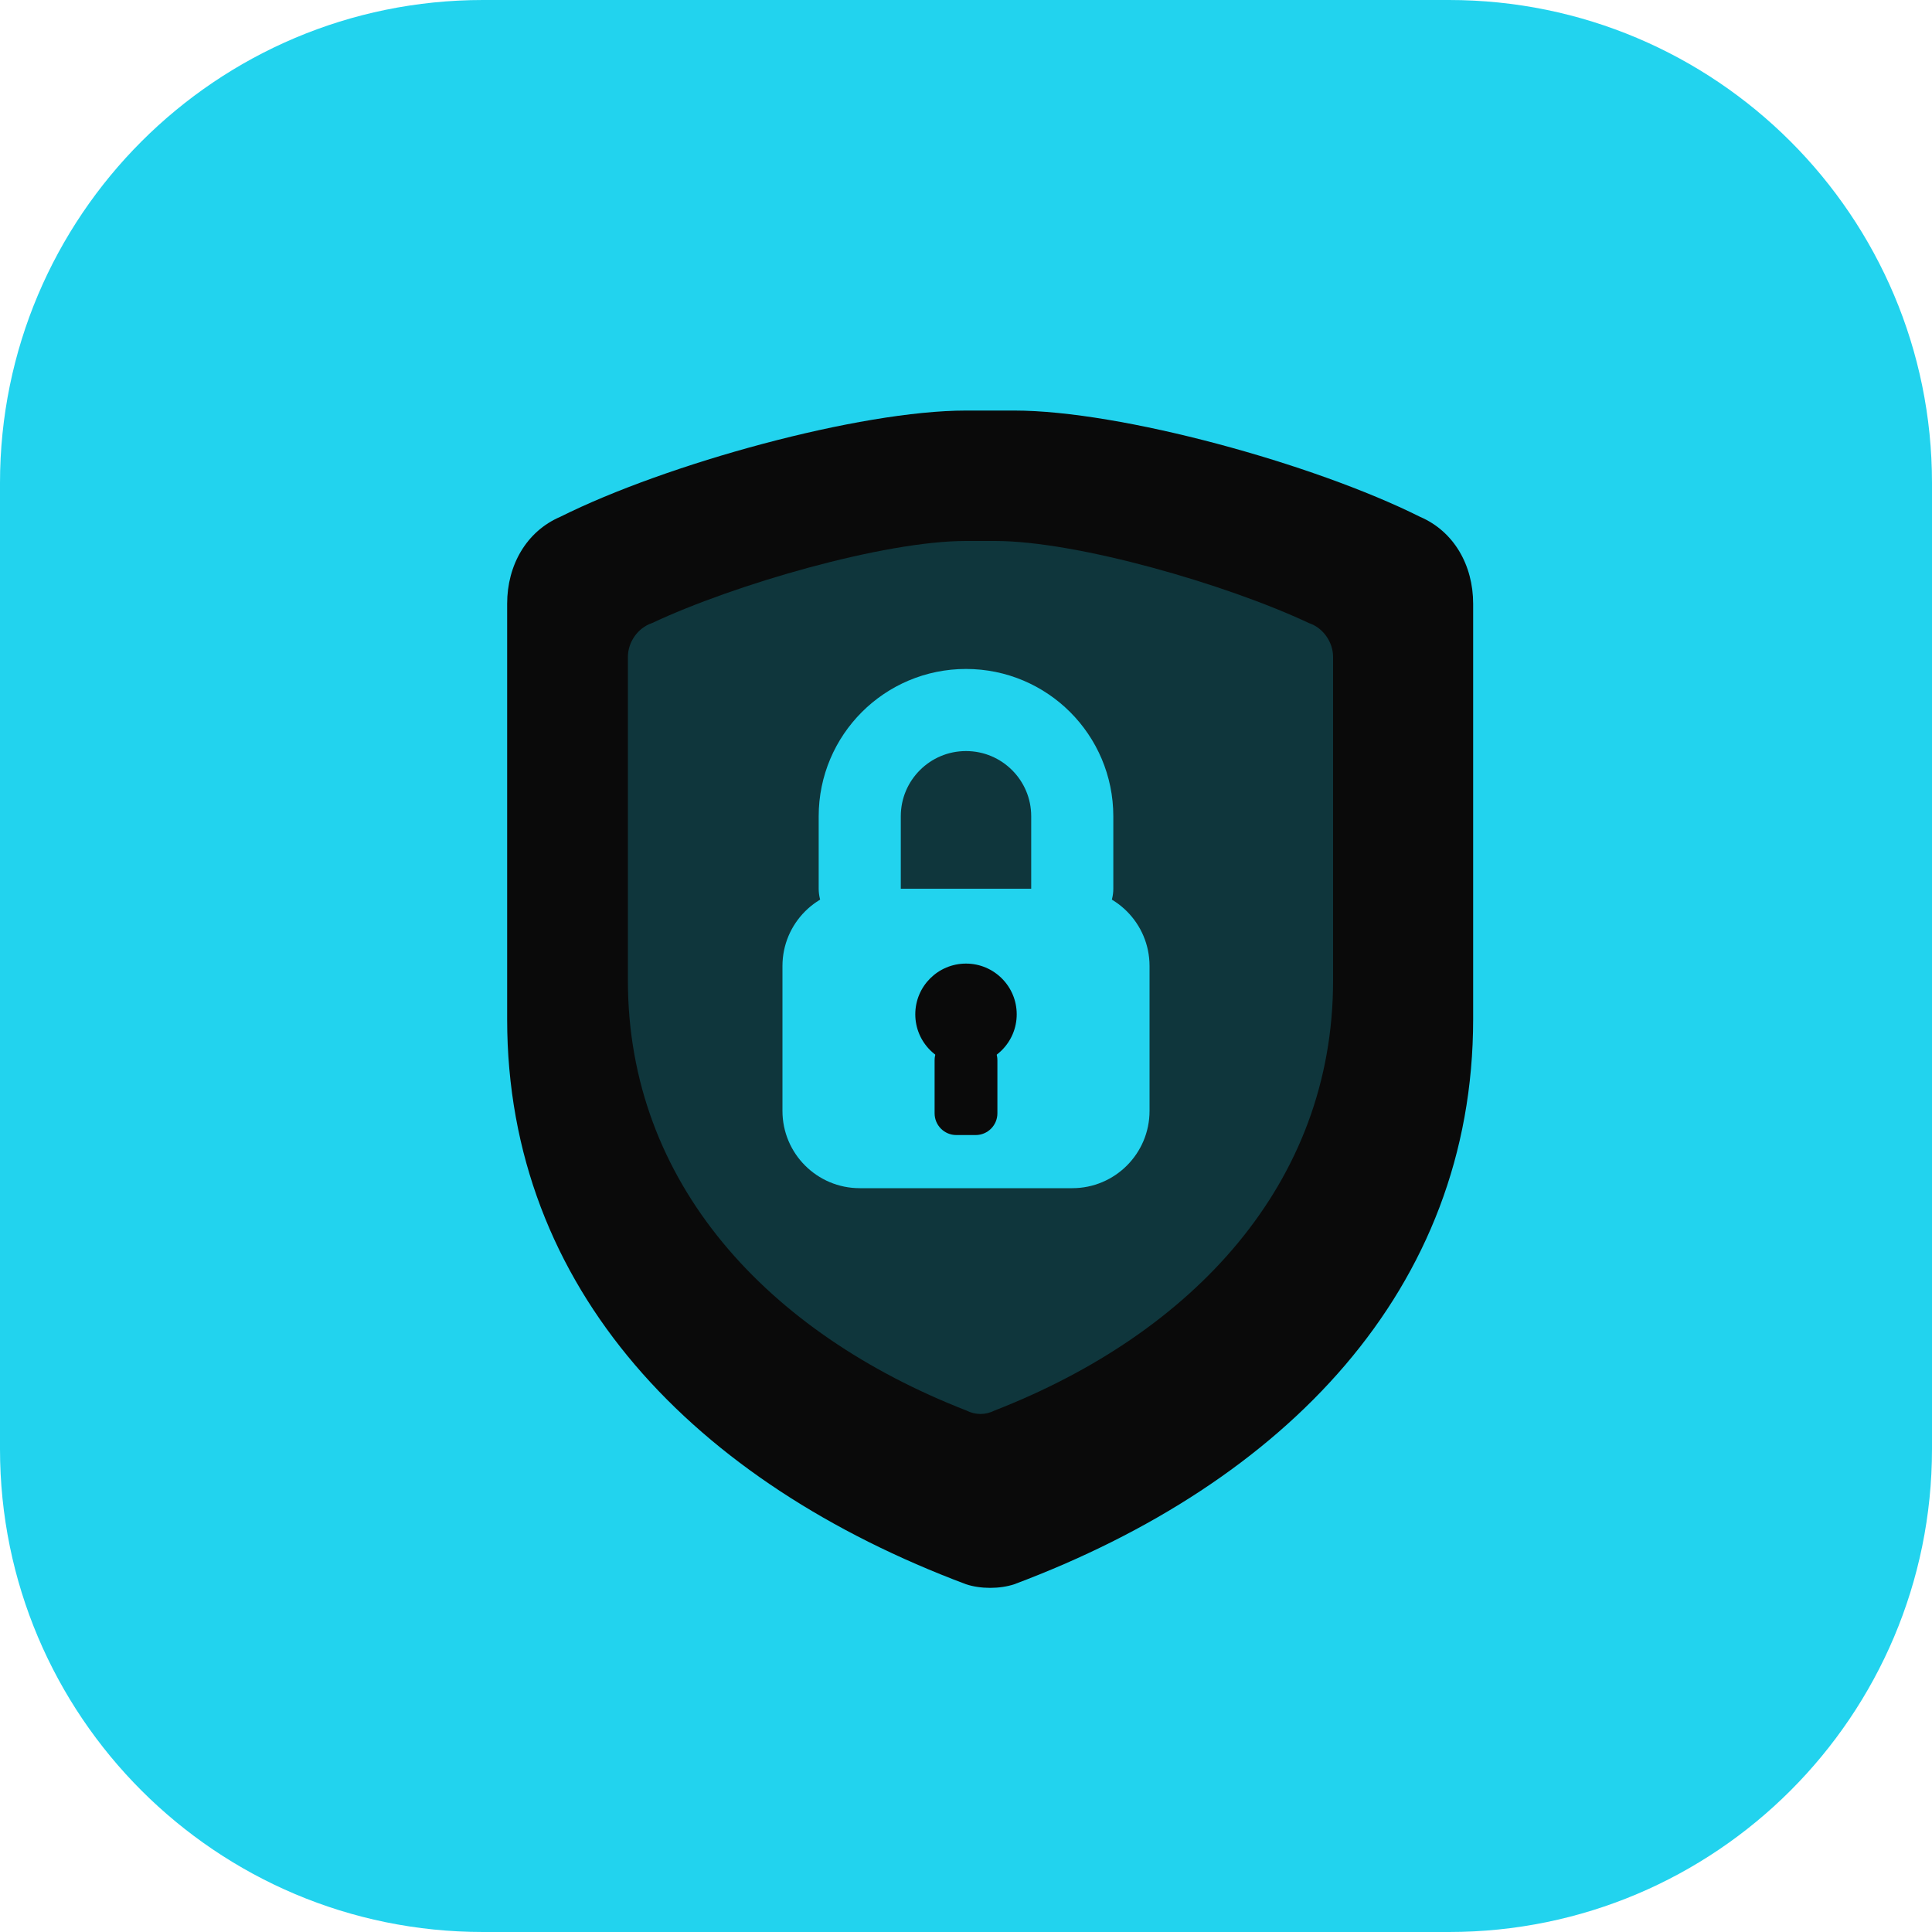
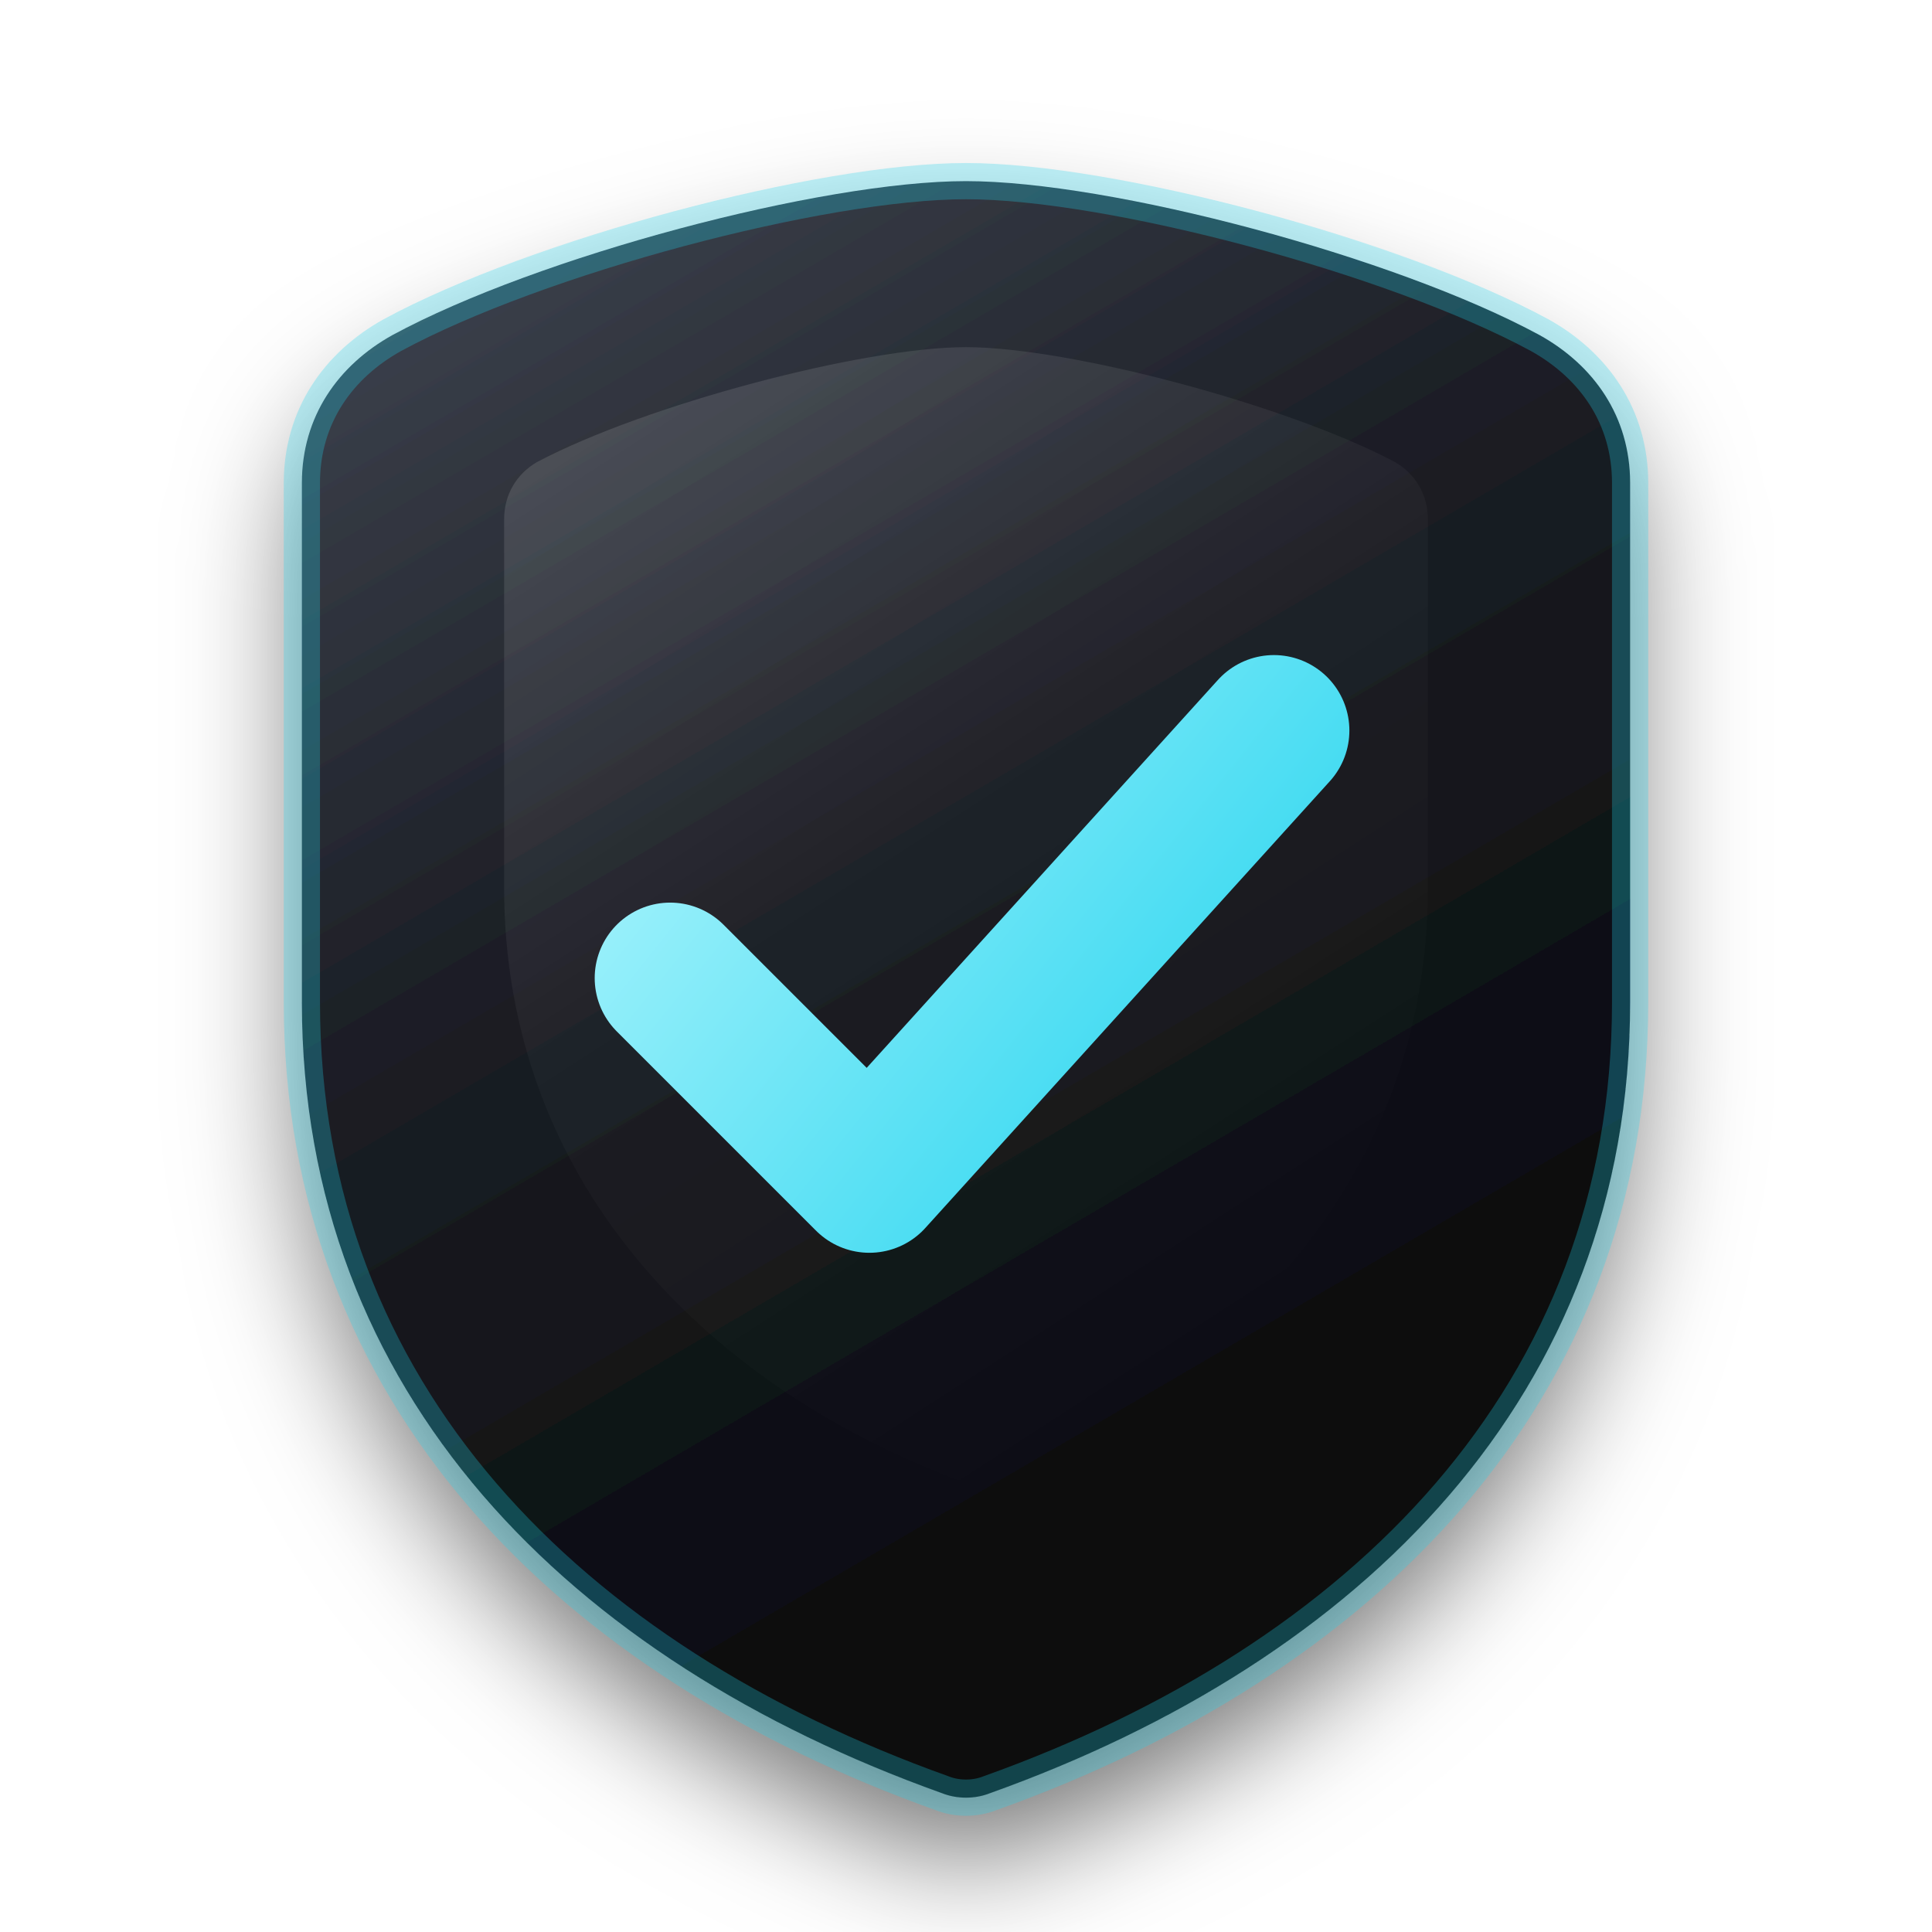
- <svg xmlns="http://www.w3.org/2000/svg" viewBox="0 0 40 40" fill="none" role="img" aria-label="Warranty Vault">
-   <rect width="40" height="40" rx="10" fill="#22D3EE" />
-   <path d="M20 8.5c-2.2 0-6.2 1.1-8.4 2.2-.7.3-1.1 1-1.1 1.8v8.6c0 5.6 3.9 9.6 9.5 11.7.3.1.7.1 1 0 5.6-2.1 9.5-6.1 9.5-11.7v-8.6c0-.8-.4-1.5-1.1-1.8-2.2-1.1-6.2-2.2-8.4-2.2Z" fill="#0A0A0A" />
-   <path d="M20 11.2c-1.7 0-4.8.9-6.5 1.7-.3.1-.5.4-.5.7v6.7c0 4.2 2.9 7.3 7 8.9.2.1.4.1.6 0 4.1-1.6 7-4.7 7-8.9v-6.7c0-.3-.2-.6-.5-.7-1.7-.8-4.8-1.7-6.5-1.7Z" fill="#22D3EE" fill-opacity="0.22" />
-   <rect x="16.2" y="18.4" width="7.6" height="6.2" rx="1.6" fill="#22D3EE" />
-   <path d="M17.8 18.4v-1.5a2.2 2.2 0 0 1 4.4 0v1.5" stroke="#22D3EE" stroke-width="1.7" stroke-linecap="round" />
-   <circle cx="20" cy="21" r="1.05" fill="#0A0A0A" />
-   <rect x="19.35" y="21.5" width="1.3" height="2" rx="0.45" fill="#0A0A0A" />
+ <svg xmlns="http://www.w3.org/2000/svg" viewBox="0 0 64 64" fill="none" role="img" aria-label="Warranty Vault">
+   <defs>
+     <linearGradient id="wvShieldFace" x1="18" y1="8" x2="46" y2="56" gradientUnits="userSpaceOnUse">
+       <stop offset="0%" stop-color="#3A3F4A" />
+       <stop offset="35%" stop-color="#1C1F26" />
+       <stop offset="70%" stop-color="#0E1014" />
+       <stop offset="100%" stop-color="#07080A" />
+     </linearGradient>
+     <linearGradient id="wvShieldSheen" x1="20" y1="10" x2="42" y2="44" gradientUnits="userSpaceOnUse">
+       <stop offset="0%" stop-color="#FFFFFF" stop-opacity="0.14" />
+       <stop offset="50%" stop-color="#FFFFFF" stop-opacity="0.03" />
+       <stop offset="100%" stop-color="#FFFFFF" stop-opacity="0" />
+     </linearGradient>
+     <linearGradient id="wvCheck" x1="22" y1="24" x2="42" y2="40" gradientUnits="userSpaceOnUse">
+       <stop offset="0%" stop-color="#A5F3FC" />
+       <stop offset="100%" stop-color="#22D3EE" />
+     </linearGradient>
+     <filter id="wvSoftShadow" x="-20%" y="-10%" width="140%" height="140%">
+       <feDropShadow dx="0" dy="2" stdDeviation="2" flood-color="#000000" flood-opacity="0.55" />
+     </filter>
+   </defs>
+   <path d="M32 6c-4.8 0-14.2 2.5-19 5.1C11.2 12.1 10 13.8 10 16v17.2c0 13 8.9 21.8 21.2 26.2.5.2 1.1.2 1.6 0C45.1 55 54 46.2 54 33.2V16c0-2.2-1.2-3.9-3-4.9C46.2 8.5 36.8 6 32 6Z" fill="url(#wvShieldFace)" filter="url(#wvSoftShadow)" />
+   <path d="M32 11.5c-3.4 0-10.6 1.9-14.2 3.8-.7.4-1.1 1.1-1.1 1.9v12.2c0 9.6 6.5 16.3 14.7 19.5.4.2.8.2 1.2 0 8.2-3.2 14.7-9.9 14.7-19.5V17.2c0-.8-.4-1.5-1.1-1.9-3.6-1.9-10.8-3.8-14.2-3.8Z" fill="url(#wvShieldSheen)" />
+   <path d="M32 6c-4.8 0-14.2 2.5-19 5.1C11.2 12.1 10 13.8 10 16v17.2c0 13 8.9 21.8 21.2 26.2.5.2 1.1.2 1.6 0C45.1 55 54 46.2 54 33.2V16c0-2.2-1.2-3.9-3-4.9C46.2 8.5 36.8 6 32 6Z" stroke="#22D3EE" stroke-opacity="0.28" stroke-width="1.2" />
+   <path d="M22.2 32.4 28.8 39 42.2 24.2" stroke="url(#wvCheck)" stroke-width="5" stroke-linecap="round" stroke-linejoin="round" />
</svg>
